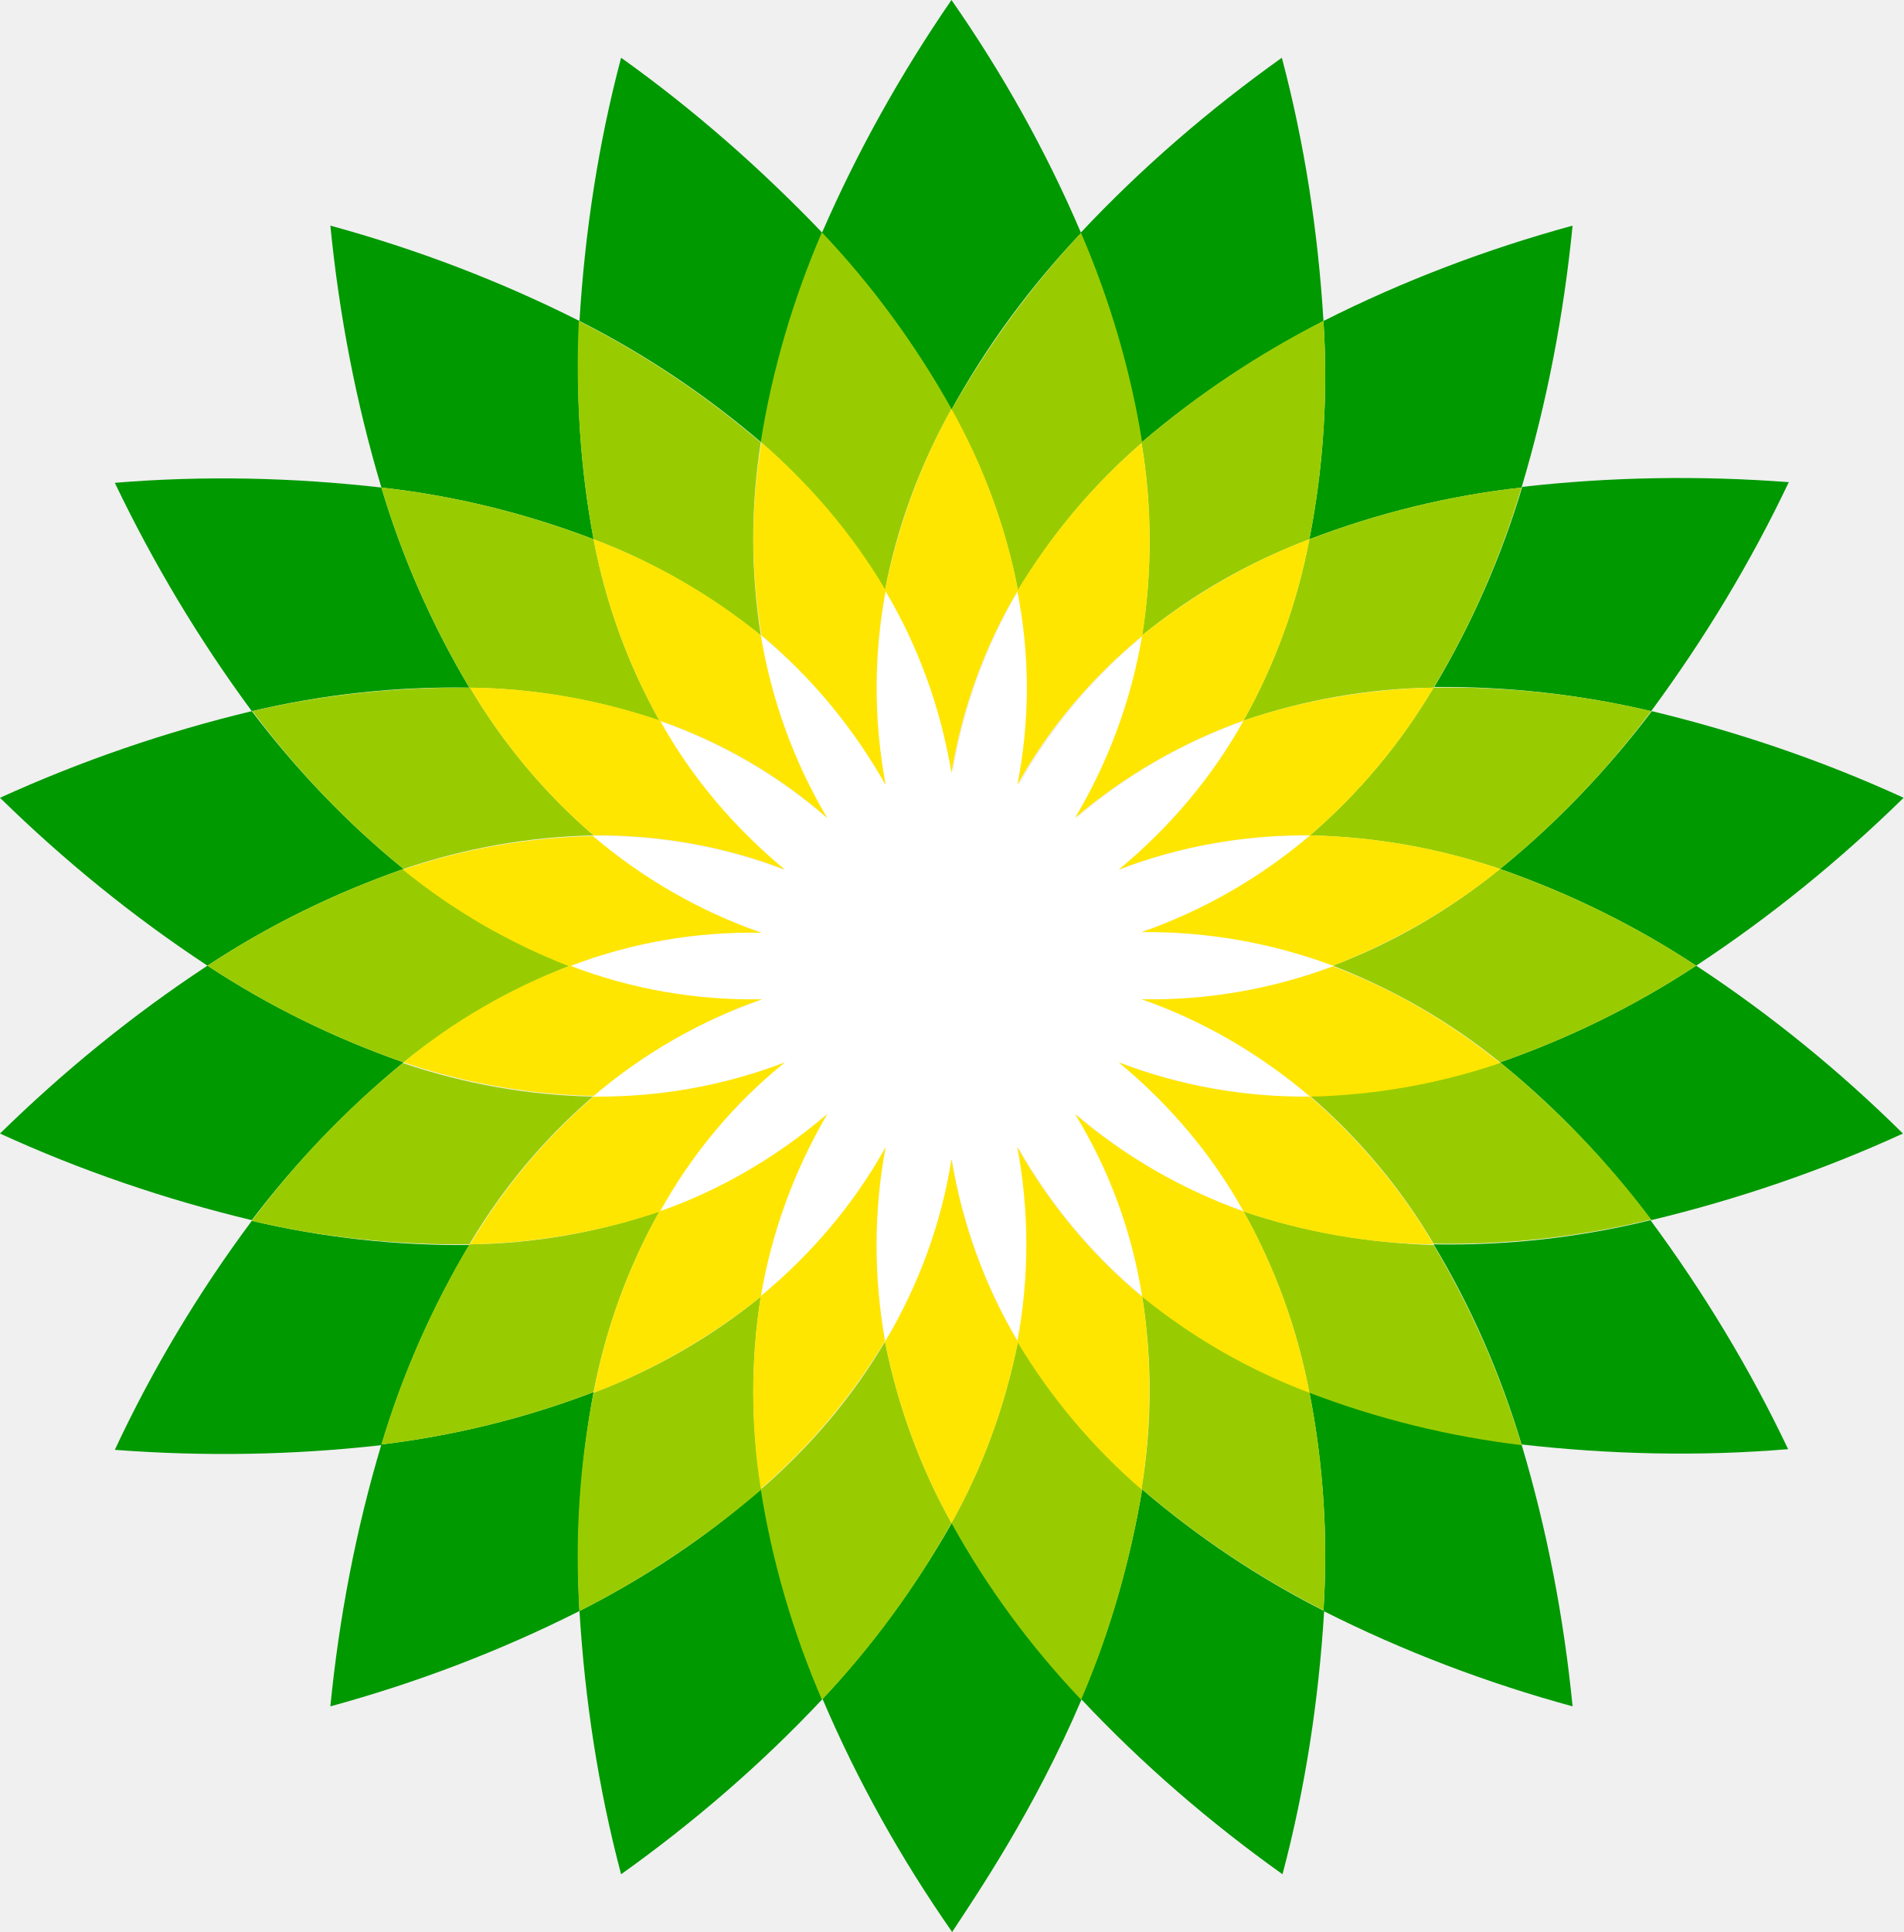
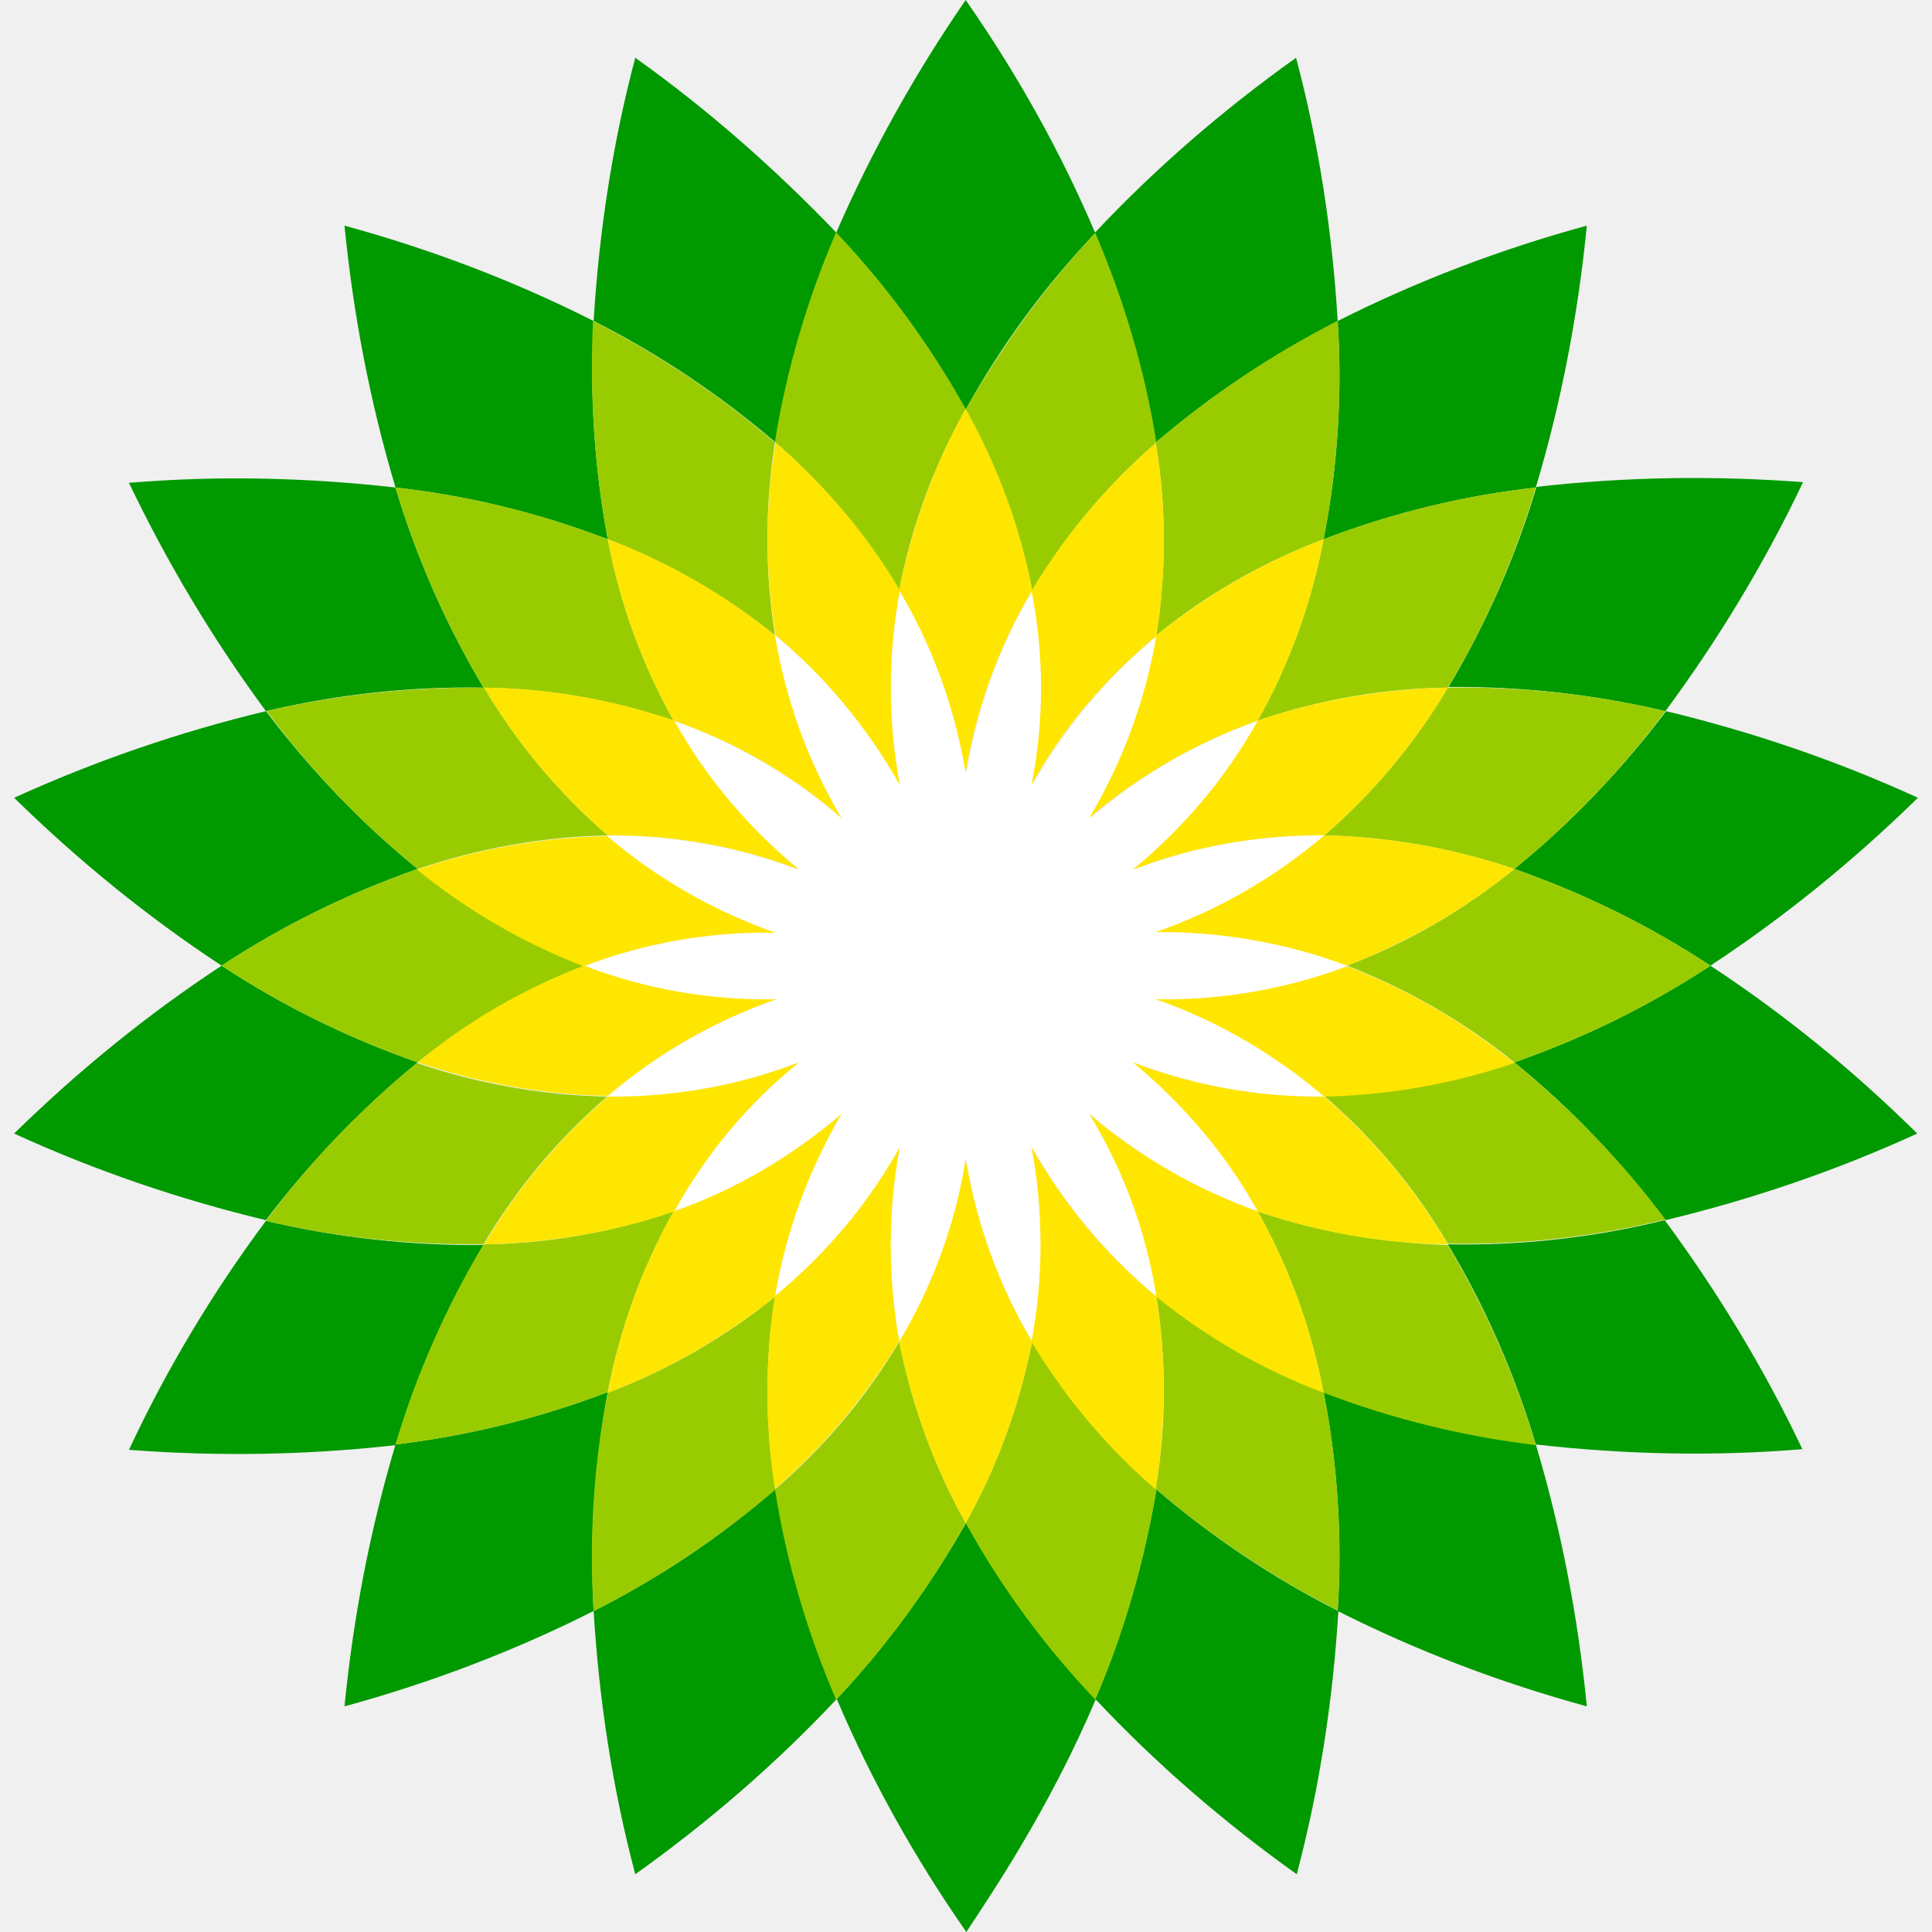
- <svg xmlns="http://www.w3.org/2000/svg" version="1.1" id="Layer_1" x="0px" y="0px" viewBox="0 0 283.5 287.7" style="enable-background:new 0 0 283.5 287.7;" xml:space="preserve">
+ <svg xmlns="http://www.w3.org/2000/svg" version="1.1" id="Layer_1" x="0px" y="0px" viewBox="-2.1 0 287.7 287.7" style="enable-background:new 0 0 283.5 287.7;" xml:space="preserve">
  <style type="text/css">
  .st0{fill-rule:evenodd;clip-rule:evenodd;fill:#009900;}
	.st1{fill-rule:evenodd;clip-rule:evenodd;fill:#99CC00;}
	.st2{fill-rule:evenodd;clip-rule:evenodd;fill:#FFFFFF;}
	.st3{fill-rule:evenodd;clip-rule:evenodd;fill:#FFE600;}
 </style>
  <g id="Layer_2_1_">
    <g id="Layer_1-2">
      <path class="st0" d="M161,34.7c-5.2-12.2-11.7-23.8-19.3-34.7c-7.5,10.9-14,22.5-19.3,34.7c7.5,7.9,14,16.8,19.3,26.3    C147,51.4,153.5,42.6,161,34.7z">
   </path>
      <path class="st0" d="M122.5,253c5.2,12.2,11.7,23.8,19.3,34.7c3.4-5.2,12.2-18,19.3-34.7c-7.5-8-13.9-16.8-19.3-26.3    C136.4,236.2,130,245,122.5,253z">
   </path>
      <path class="st0" d="M122.5,34.7c-9.2-9.6-19.2-18.4-30-26.1c-3.4,12.8-5.4,26-6.2,39.2c9.7,4.9,18.8,11,27.1,18.1    C115.1,55.2,118.2,44.7,122.5,34.7z">
   </path>
      <path class="st0" d="M161,253c9.1,9.7,19.2,18.4,30,26.1c3.4-12.8,5.4-26,6.2-39.2c-9.7-4.9-18.8-11-27.1-18.1    C168.3,232.5,165.3,243,161,253z">
   </path>
      <path class="st0" d="M86.3,47.8c-11.9-6-24.3-10.7-37.1-14.2c1.3,13.2,3.8,26.3,7.6,39c10.8,1.2,21.4,3.8,31.6,7.7    C86.4,69.6,85.7,58.7,86.3,47.8z">
   </path>
      <path class="st0" d="M197.1,239.9c11.9,6,24.3,10.7,37.1,14.2c-1.3-13.2-3.8-26.3-7.6-39c-10.8-1.3-21.4-3.9-31.6-7.8    C197.1,218,197.8,229,197.1,239.9z">
   </path>
      <path class="st0" d="M69.9,102.4C64.3,93,59.9,83,56.8,72.6c-13.2-1.5-26.5-1.8-39.7-0.7c5.7,11.9,12.5,23.3,20.4,34    C48.1,103.4,59,102.2,69.9,102.4z">
   </path>
      <path class="st0" d="M213.5,185.3c5.6,9.3,10,19.4,13.1,29.8c13.2,1.5,26.5,1.8,39.7,0.7c-5.7-12-12.6-23.4-20.5-34.1    C235.2,184.3,224.4,185.5,213.5,185.3z">
   </path>
      <path class="st0" d="M37.5,105.9C24.6,109,12.1,113.3,0,118.8c9.5,9.3,19.8,17.7,30.9,25c9.1-6,18.9-10.8,29.2-14.4    C51.6,122.5,44.1,114.6,37.5,105.9z">
   </path>
      <path class="st0" d="M252.6,143.8c-9.1,6-18.9,10.8-29.2,14.4c8.5,6.9,16,14.8,22.5,23.5c12.9-3.1,25.5-7.4,37.5-12.9    C274,159.5,263.7,151.1,252.6,143.8z">
   </path>
      <path class="st0" d="M60.1,158.2c-10.3-3.6-20.1-8.4-29.2-14.4c-11.1,7.3-21.4,15.7-30.9,25c12,5.5,24.6,9.8,37.5,12.9    C44.1,173,51.7,165.1,60.1,158.2z">
   </path>
      <path class="st0" d="M223.4,129.4c10.3,3.6,20.1,8.4,29.2,14.4c11.1-7.3,21.4-15.7,30.9-25c-12-5.5-24.6-9.8-37.5-12.9    C239.4,114.6,231.9,122.5,223.4,129.4z">
   </path>
      <path class="st0" d="M37.5,181.8c-7.9,10.6-14.8,22.1-20.4,34.1c13.2,1,26.5,0.8,39.7-0.7c3.1-10.4,7.5-20.4,13.1-29.8    C59,185.5,48.1,184.3,37.5,181.8z">
   </path>
      <path class="st0" d="M245.9,105.9c7.9-10.7,14.8-22.1,20.5-34.1c-13.2-1-26.5-0.8-39.7,0.7c-3.1,10.4-7.5,20.4-13.1,29.8    C224.5,102.2,235.3,103.4,245.9,105.9z">
   </path>
      <path class="st0" d="M88.4,207.3c-10.2,3.9-20.8,6.5-31.6,7.8c-3.8,12.7-6.3,25.8-7.6,39c12.8-3.5,25.2-8.2,37.1-14.2    C85.7,229,86.4,218,88.4,207.3z">
   </path>
      <path class="st0" d="M195,80.3c10.2-3.9,20.8-6.5,31.6-7.7c3.8-12.7,6.3-25.8,7.6-39c-12.8,3.5-25.2,8.2-37.1,14.2    C197.8,58.7,197.1,69.6,195,80.3z">
   </path>
      <path class="st0" d="M86.3,239.9c0.8,13.2,2.8,26.4,6.2,39.2c10.8-7.7,20.9-16.4,30-26.1c-4.3-10-7.4-20.5-9.1-31.3    C105.2,228.9,96,235,86.3,239.9z">
   </path>
      <path class="st0" d="M197.1,47.8c-0.8-13.2-2.8-26.4-6.2-39.2c-10.8,7.7-20.9,16.4-30,26.1c4.3,10,7.3,20.5,9.1,31.2    C178.3,58.8,187.4,52.8,197.1,47.8z">
   </path>
      <path class="st1" d="M131.8,87.9c1.8-9.5,5.2-18.6,9.9-27c-5.3-9.5-11.8-18.4-19.3-26.3c-4.3,10-7.4,20.5-9.1,31.2    C120.6,72.2,126.8,79.6,131.8,87.9z">
   </path>
      <path class="st1" d="M151.6,199.8c-1.9,9.5-5.2,18.6-9.9,27c5.3,9.6,11.8,18.4,19.3,26.3c4.3-10,7.3-20.5,9.1-31.3    C162.8,215.5,156.5,208.1,151.6,199.8z">
   </path>
      <path class="st1" d="M88.4,80.3c9,3.4,17.4,8.3,24.9,14.3c-1.5-9.5-1.5-19.2,0-28.7c-8.3-7.1-17.4-13.2-27.1-18.1    C85.7,58.7,86.4,69.6,88.4,80.3z">
   </path>
      <path class="st1" d="M195,207.3c-9-3.4-17.4-8.3-24.9-14.3c1.5,9.5,1.5,19.2-0.1,28.7c8.3,7.1,17.4,13.2,27.1,18.1    C197.8,228.9,197.1,218,195,207.3z">
   </path>
      <path class="st1" d="M98.2,107.3c-4.7-8.4-8-17.5-9.8-27c-10.2-3.9-20.8-6.5-31.6-7.7C59.9,83,64.3,93,69.9,102.4    C79.5,102.5,89.1,104.2,98.2,107.3z">
   </path>
      <path class="st1" d="M185.2,180.4c4.7,8.4,8,17.5,9.8,27c10.2,3.9,20.8,6.5,31.6,7.8c-3.1-10.4-7.5-20.4-13.1-29.8    C203.9,185.1,194.3,183.5,185.2,180.4z">
   </path>
      <path class="st1" d="M60.1,129.4c9.1-3.1,18.7-4.8,28.3-5c-7.3-6.3-13.5-13.7-18.4-22c-10.9-0.1-21.8,1-32.4,3.5    C44.1,114.6,51.6,122.5,60.1,129.4z">
   </path>
      <path class="st1" d="M223.4,158.2c-9.1,3.1-18.7,4.8-28.3,5c7.3,6.3,13.5,13.7,18.4,22c10.9,0.2,21.8-1,32.4-3.6    C239.4,172.9,231.8,165.1,223.4,158.2z">
   </path>
      <path class="st1" d="M84.9,143.8c-9-3.4-17.4-8.3-24.8-14.4c-10.3,3.6-20.1,8.4-29.2,14.4c9.1,6,18.9,10.8,29.2,14.4    C67.6,152.1,75.9,147.3,84.9,143.8z">
   </path>
      <path class="st1" d="M198.5,143.8c9,3.5,17.4,8.3,24.9,14.4c10.3-3.6,20.1-8.4,29.2-14.4c-9.1-6-18.9-10.8-29.2-14.4    C215.9,135.5,207.5,140.4,198.5,143.8z">
   </path>
      <path class="st1" d="M69.9,185.3c4.9-8.3,11.1-15.7,18.4-22c-9.6-0.2-19.2-1.9-28.3-5c-8.5,6.9-16,14.8-22.5,23.5    C48.1,184.3,59,185.4,69.9,185.3z">
   </path>
      <path class="st1" d="M213.5,102.4c-4.9,8.3-11.1,15.7-18.4,22c9.6,0.2,19.2,1.9,28.3,5c8.5-6.9,16-14.8,22.5-23.5    C235.3,103.4,224.4,102.2,213.5,102.4z">
   </path>
      <path class="st1" d="M98.2,180.4c-9.1,3.1-18.7,4.8-28.3,4.9c-5.6,9.4-10,19.4-13.1,29.8c10.8-1.3,21.4-3.9,31.6-7.8    C90.2,197.9,93.5,188.8,98.2,180.4z">
   </path>
      <path class="st1" d="M185.2,107.3c9.1-3.1,18.7-4.8,28.3-4.9c5.6-9.3,10-19.4,13.1-29.8c-10.8,1.2-21.4,3.8-31.6,7.7    C193.2,89.8,189.9,98.9,185.2,107.3z">
   </path>
      <path class="st1" d="M131.8,199.8c-4.9,8.3-11.2,15.7-18.5,22c1.7,10.8,4.8,21.3,9.1,31.3c7.5-7.9,14-16.8,19.3-26.3    C137,218.4,133.7,209.3,131.8,199.8z">
   </path>
      <path class="st1" d="M113.3,193.1c-7.5,6.1-15.9,10.9-24.9,14.3c-2.1,10.7-2.8,21.6-2.1,32.5c9.7-4.9,18.8-11,27.1-18.1    C111.8,212.3,111.8,202.6,113.3,193.1z">
   </path>
      <path class="st1" d="M151.6,87.9c5-8.3,11.2-15.7,18.5-22c-1.7-10.7-4.8-21.2-9.1-31.2c-7.5,8-13.9,16.8-19.3,26.3    C146.4,69.4,149.8,78.5,151.6,87.9z">
   </path>
      <path class="st1" d="M170.1,94.6c7.5-6.1,15.9-10.9,24.9-14.3c2.1-10.7,2.8-21.6,2.1-32.5c-9.7,4.9-18.8,11-27.1,18.1    C171.6,75.4,171.6,85.1,170.1,94.6z">
   </path>
      <path class="st2" d="M131.9,116.9c-4.7-8.5-11-16.1-18.6-22.2c1.6,9.6,5,18.8,9.9,27.2c-7.4-6.4-15.8-11.3-25-14.5    c4.8,8.5,11.1,16,18.6,22.2c-9.1-3.5-18.8-5.2-28.5-5.1c7.4,6.3,15.9,11.2,25.1,14.4c-9.7-0.2-19.4,1.5-28.5,5    c9.1,3.4,18.8,5.1,28.5,5c-9.2,3.2-17.7,8.1-25.1,14.4c9.7,0.1,19.4-1.6,28.5-5.1c-7.5,6.2-13.9,13.7-18.6,22.2    c9.2-3.2,17.6-8.2,25-14.5c-5,8.4-8.3,17.6-9.9,27.2c7.5-6.2,13.8-13.7,18.6-22.2c-1.8,9.6-1.8,19.4,0,29c5-8.4,8.3-17.6,9.9-27.2    c1.6,9.6,4.9,18.8,9.9,27.2c1.8-9.6,1.8-19.4,0-29c4.8,8.5,11.1,16,18.6,22.2c-1.6-9.6-5-18.8-10-27.2    c7.4,6.4,15.9,11.3,25.1,14.5c-4.7-8.5-11.1-16-18.6-22.2c9.1,3.5,18.8,5.2,28.5,5.1c-7.4-6.3-15.9-11.3-25.1-14.5    c9.7,0.2,19.4-1.5,28.5-5c-9.1-3.4-18.8-5.1-28.5-5c9.2-3.2,17.7-8.1,25.1-14.4c-9.7-0.1-19.4,1.6-28.5,5.1    c7.6-6.2,13.9-13.7,18.7-22.2c-9.2,3.2-17.7,8.1-25.1,14.5c5-8.4,8.4-17.6,10-27.2c-7.5,6.2-13.8,13.7-18.6,22.2    c1.8-9.6,1.8-19.4,0-29c-5,8.4-8.3,17.6-9.9,27.2c-1.6-9.6-4.9-18.8-9.9-27.2C130.1,97.4,130.1,107.3,131.9,116.9z">
   </path>
      <path class="st3" d="M131.9,116.9c-1.8-9.6-1.8-19.4,0-29c-4.9-8.3-11.2-15.7-18.5-22c-1.6,9.5-1.6,19.2,0,28.7    C120.9,100.9,127.1,108.4,131.9,116.9z">
   </path>
      <path class="st3" d="M151.5,170.8c1.8,9.6,1.8,19.4,0,29c5,8.3,11.2,15.7,18.5,22c1.5-9.5,1.6-19.2,0.1-28.7    C162.6,186.9,156.3,179.3,151.5,170.8z">
   </path>
      <path class="st3" d="M113.3,94.6c-7.5-6.1-15.9-10.9-24.9-14.3c1.8,9.5,5.1,18.6,9.8,27c9.2,3.2,17.7,8.1,25,14.5    C118.2,113.4,114.9,104.2,113.3,94.6z">
   </path>
      <path class="st3" d="M170.1,193.1c7.5,6.1,15.9,10.9,24.9,14.3c-1.8-9.5-5.1-18.6-9.8-27c-9.2-3.3-17.7-8.2-25.1-14.5    C165.2,174.2,168.6,183.5,170.1,193.1z">
   </path>
      <path class="st3" d="M116.9,129.5c-7.5-6.2-13.9-13.7-18.6-22.2c-9.1-3.1-18.7-4.8-28.3-4.9c4.9,8.3,11.1,15.7,18.4,22    C98.1,124.3,107.8,126,116.9,129.5z">
   </path>
      <path class="st3" d="M166.6,158.2c7.5,6.2,13.9,13.7,18.6,22.2c9.1,3.1,18.7,4.8,28.3,4.9c-4.9-8.3-11.1-15.7-18.4-22    C185.4,163.4,175.7,161.7,166.6,158.2z">
   </path>
      <path class="st3" d="M113.4,138.9c-9.2-3.2-17.7-8.1-25.1-14.4c-9.6,0.2-19.2,1.9-28.3,5c7.5,6.1,15.8,10.9,24.8,14.4    C93.9,140.4,103.6,138.7,113.4,138.9z">
   </path>
      <path class="st3" d="M170,148.8c9.2,3.2,17.7,8.2,25.1,14.5c9.6-0.2,19.2-1.9,28.3-5c-7.5-6.1-15.9-11-24.9-14.4    C189.4,147.3,179.7,149,170,148.8z">
   </path>
      <path class="st3" d="M84.9,143.8c-9,3.4-17.4,8.3-24.8,14.4c9.1,3.1,18.7,4.8,28.3,5c7.4-6.3,15.9-11.2,25.1-14.4    C103.7,149,94,147.3,84.9,143.8z">
   </path>
      <path class="st3" d="M198.5,143.8c9-3.5,17.4-8.3,24.9-14.4c-9.1-3.1-18.7-4.8-28.3-5c-7.4,6.3-15.9,11.2-25.1,14.4    C179.7,138.7,189.4,140.4,198.5,143.8z">
   </path>
      <path class="st3" d="M116.9,158.2c-9.1,3.5-18.8,5.2-28.5,5.1c-7.3,6.3-13.5,13.7-18.4,22c9.6-0.2,19.2-1.8,28.3-4.9    C103,171.9,109.3,164.3,116.9,158.2z">
   </path>
      <path class="st3" d="M166.6,129.5c9.1-3.5,18.8-5.2,28.5-5.1c7.3-6.3,13.5-13.7,18.4-22c-9.6,0.2-19.2,1.8-28.3,4.9    C180.5,115.8,174.1,123.3,166.6,129.5z">
   </path>
      <path class="st3" d="M131.8,199.8c1.9,9.5,5.2,18.6,9.9,27c4.7-8.4,8-17.5,9.9-27c-5-8.4-8.3-17.6-9.9-27.2    C140.2,182.2,136.8,191.4,131.8,199.8z">
   </path>
      <path class="st3" d="M131.9,170.8c-4.7,8.5-11.1,16-18.6,22.2c-1.5,9.5-1.5,19.2,0,28.7c7.3-6.3,13.5-13.7,18.5-22    C130.1,190.1,130.1,180.3,131.9,170.8z">
   </path>
      <path class="st3" d="M98.2,180.4c-4.7,8.4-8,17.5-9.8,27c9-3.4,17.4-8.3,24.9-14.3c1.6-9.6,5-18.8,9.9-27.2    C115.8,172.2,107.4,177.2,98.2,180.4z">
   </path>
      <path class="st3" d="M151.6,87.9c-1.8-9.5-5.2-18.6-9.9-27c-4.7,8.4-8,17.5-9.9,27c5,8.4,8.3,17.6,9.9,27.2    C143.3,105.5,146.6,96.3,151.6,87.9z">
   </path>
      <path class="st3" d="M151.5,116.9c4.7-8.5,11.1-16,18.6-22.2c1.5-9.5,1.5-19.2-0.1-28.7c-7.3,6.3-13.5,13.7-18.5,22    C153.4,97.5,153.4,107.4,151.5,116.9z">
   </path>
      <path class="st3" d="M185.2,107.3c4.7-8.4,8-17.5,9.8-27c-9,3.4-17.4,8.3-24.9,14.3c-1.6,9.6-5,18.8-10,27.2    C167.5,115.5,176,110.6,185.2,107.3z">
   </path>
    </g>
  </g>
</svg>
